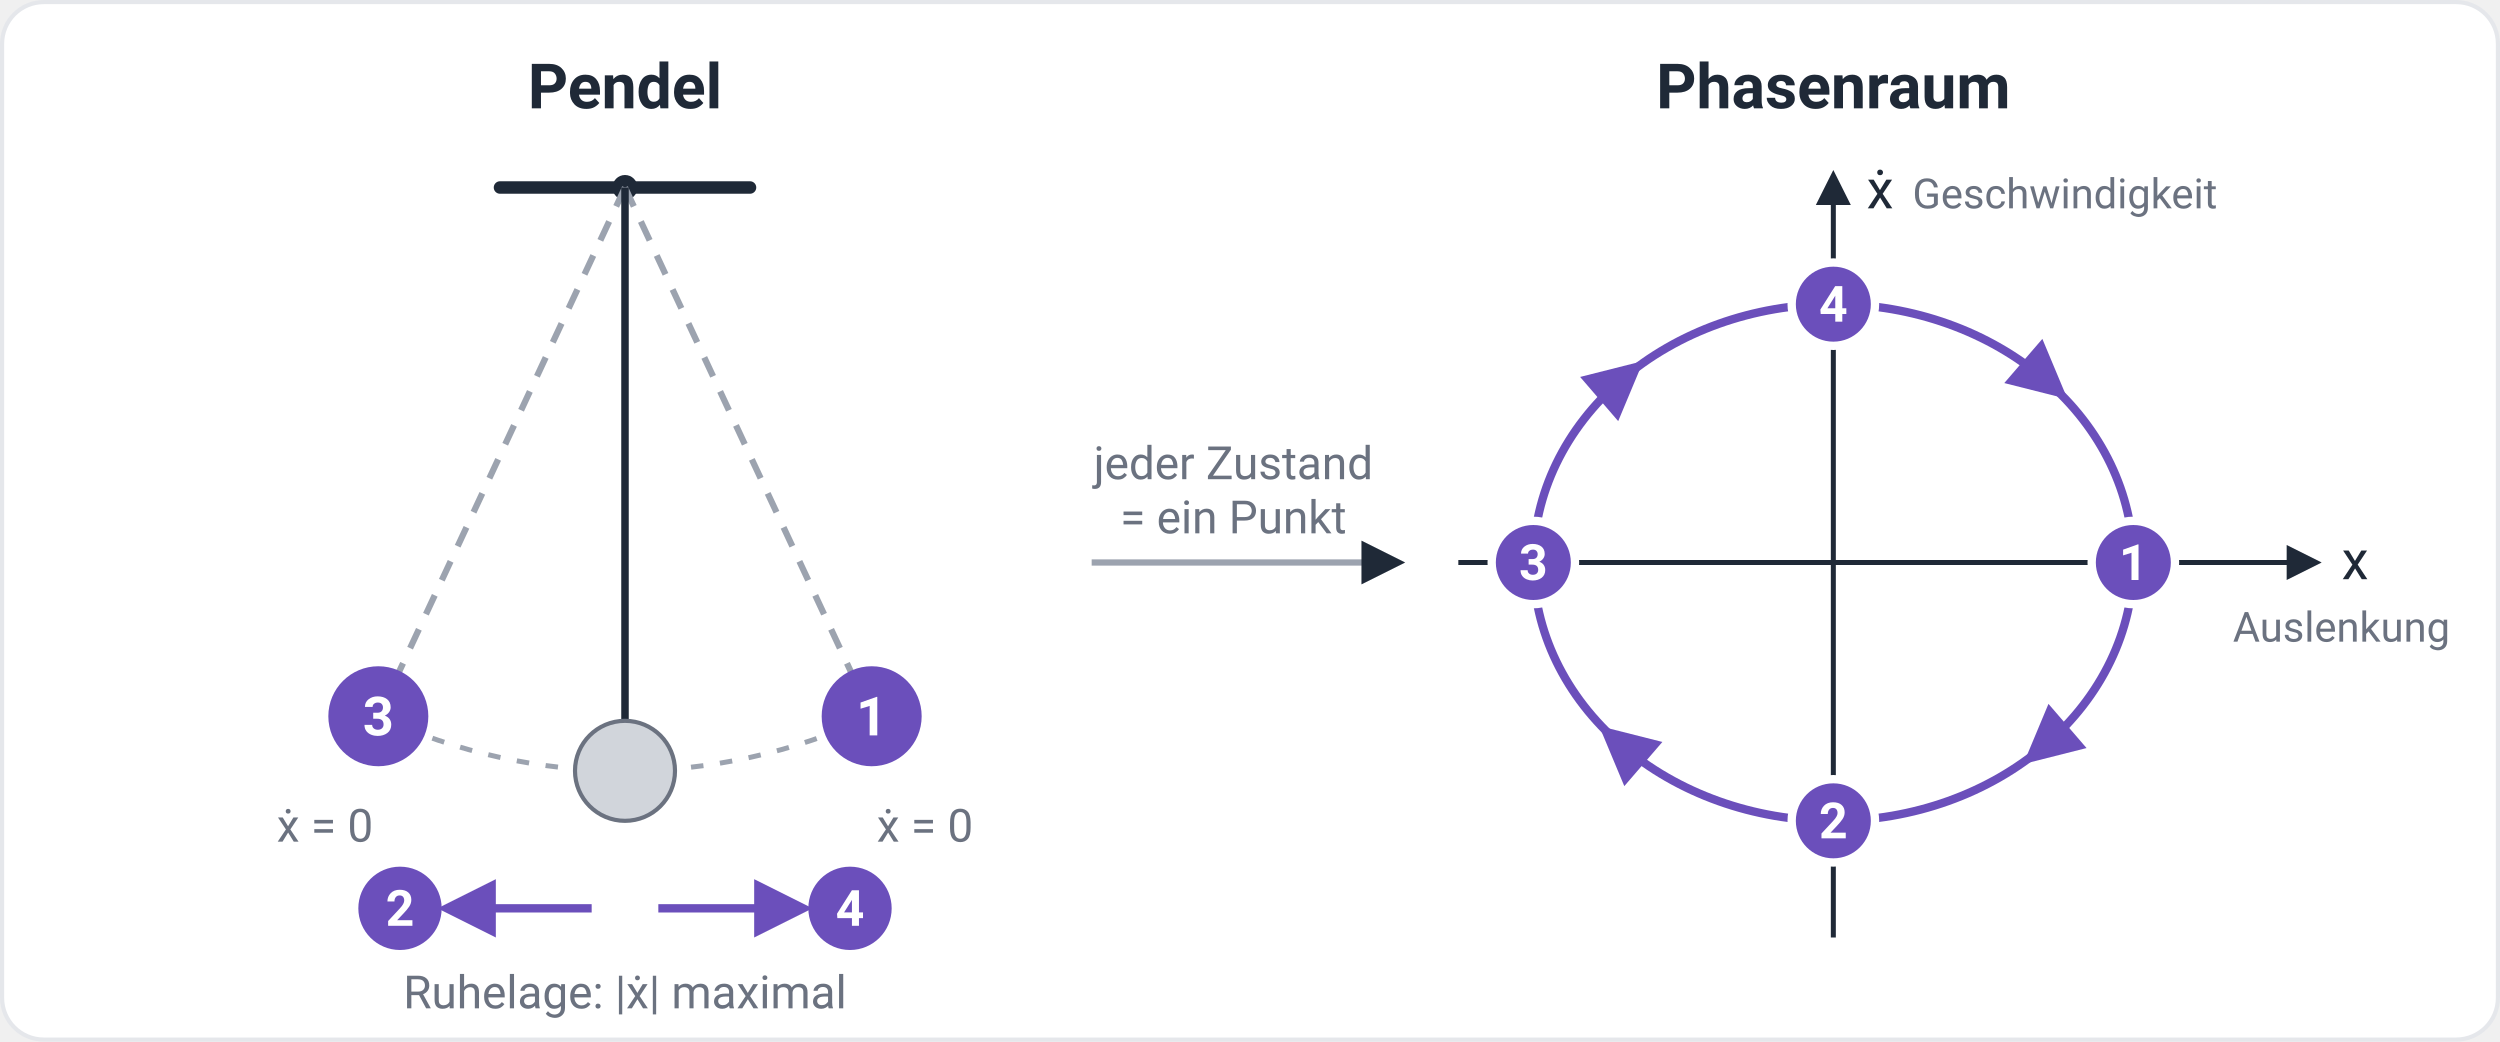
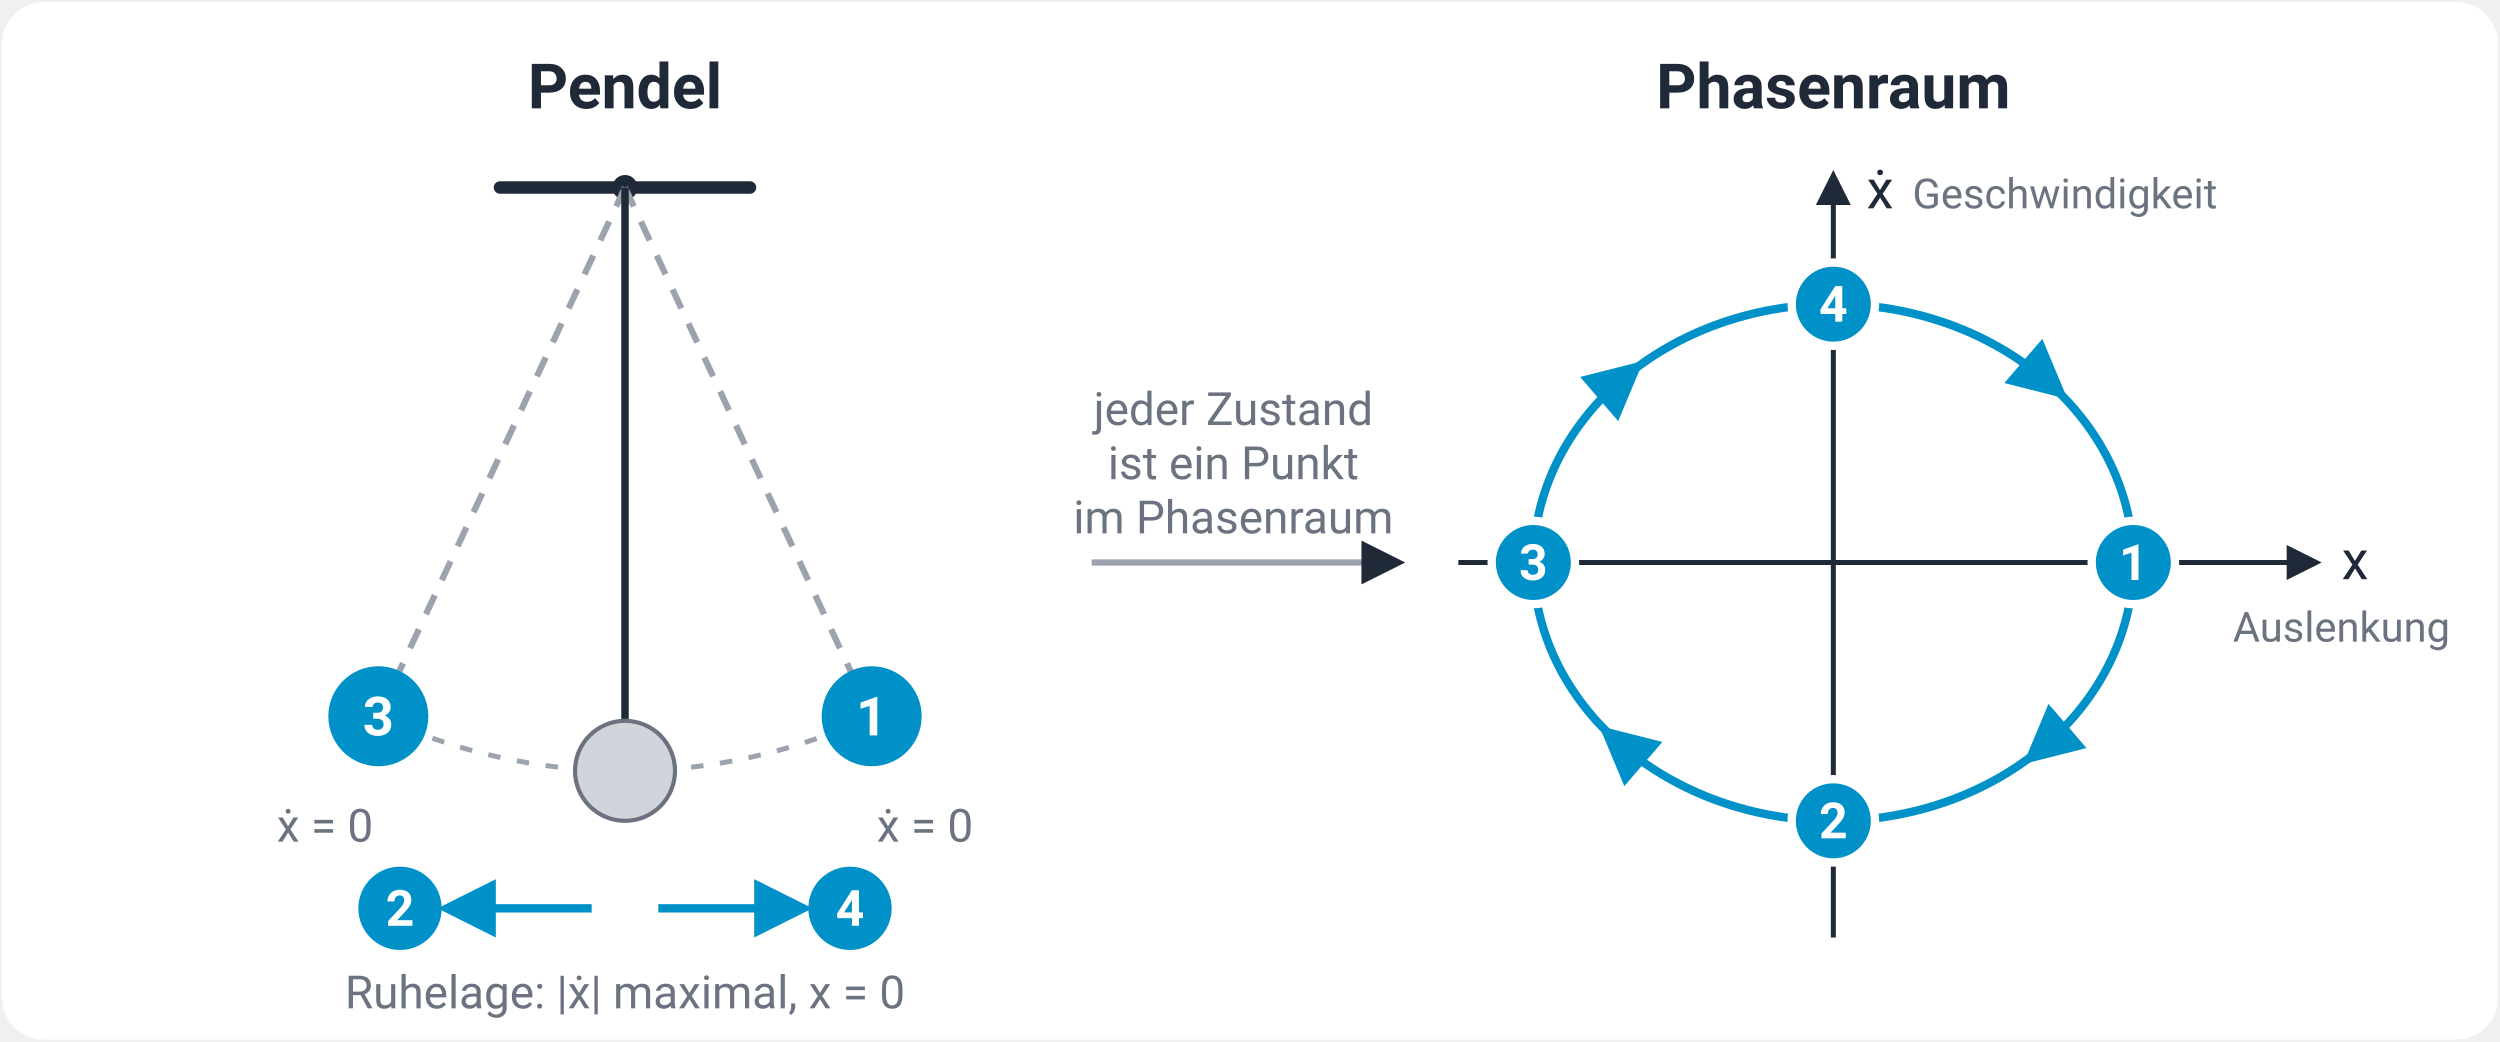
<svg xmlns="http://www.w3.org/2000/svg" version="1.1" width="600" height="250" viewBox="0 0 600 250">
  <defs>
    <marker id="arrow" viewBox="0 0 10 10" refX="5" refY="5" orient="auto" markerWidth="7" markerHeight="7">
      <path d="M0,0 L10,5 L0,10 z" fill="#1f2937" />
    </marker>
    <marker id="arrow-accent" viewBox="0 0 10 10" refX="5" refY="5" orient="auto" markerWidth="7" markerHeight="7">
-       <path d="M0,0 L10,5 L0,10 z" fill="#6b4fbb" />
+       <path d="M0,0 L10,5 L0,10 z" fill="rgb(0, 145, 200)" />
    </marker>
  </defs>
-   <rect x="0.5" y="0.5" width="599" height="249" rx="10" fill="#ffffff" stroke="#e5e7eb" />
+   <rect x="0.5" y="0.5" width="599" height="249" rx="10" fill="#ffffff" />
  <g font-family="system-ui, -apple-system, 'Segoe UI', Roboto, Arial, sans-serif" fill="#1f2937">
    <g font-size="15" font-weight="600" text-anchor="middle">
      <text x="150" y="26">Pendel</text>
      <text x="440" y="26">Phasenraum</text>
    </g>
    <path d="M120,45 H180" stroke="#1f2937" stroke-width="3" stroke-linecap="round" />
    <circle cx="150" cy="45" r="3" fill="#1f2937" />
    <path d="M90.8,171.9 A140,140 0 0,0 209.2,171.9" fill="none" stroke="#9ca3af" stroke-width="1.2" stroke-dasharray="3,4" />
    <g stroke="#9ca3af" stroke-width="1.5" stroke-dasharray="5,4">
      <path d="M150,45 L209.2,171.9" />
      <path d="M150,45 L90.8,171.9" />
    </g>
    <path d="M150,45 V173" stroke="#1f2937" stroke-width="1.8" />
-     <circle cx="209.2" cy="171.9" r="12" fill="#6b4fbb" />
-     <circle cx="90.8" cy="171.9" r="12" fill="#6b4fbb" />
+     <circle cx="209.2" cy="171.9" r="12" fill="rgb(0, 145, 200)" />
+     <circle cx="90.8" cy="171.9" r="12" fill="rgb(0, 145, 200)" />
    <circle cx="150" cy="185" r="12" fill="#d1d5db" stroke="#6b7280" />
    <g font-size="13" font-weight="700" fill="#ffffff" text-anchor="middle">
      <text x="209.2" y="176.5">1</text>
      <text x="90.8" y="176.5">3</text>
    </g>
    <g font-size="11" fill="#6b7280" text-anchor="middle">
      <text x="222" y="202">ẋ = 0</text>
      <text x="78" y="202">ẋ = 0</text>
    </g>
-     <path d="M142,218 H112" stroke="#6b4fbb" stroke-width="2" marker-end="url(#arrow-accent)" />
-     <path d="M158,218 H188" stroke="#6b4fbb" stroke-width="2" marker-end="url(#arrow-accent)" />
-     <circle cx="96" cy="218" r="10" fill="#6b4fbb" />
-     <circle cx="204" cy="218" r="10" fill="#6b4fbb" />
+     <path d="M142,218 H112" stroke="rgb(0, 145, 200)" stroke-width="2" marker-end="url(#arrow-accent)" />
+     <path d="M158,218 H188" stroke="rgb(0, 145, 200)" stroke-width="2" marker-end="url(#arrow-accent)" />
+     <circle cx="96" cy="218" r="10" fill="rgb(0, 145, 200)" />
+     <circle cx="204" cy="218" r="10" fill="rgb(0, 145, 200)" />
    <g font-size="12" font-weight="700" fill="#ffffff" text-anchor="middle">
      <text x="96" y="222.2">2</text>
      <text x="204" y="222.2">4</text>
    </g>
-     <text x="150" y="242" font-size="11" fill="#6b7280" text-anchor="middle">Ruhelage: |ẋ| maximal</text>
+     <text x="150" y="242" font-size="11" fill="#6b7280" text-anchor="middle">Ruhelage: |ẋ| maximal, x = 0</text>
    <path d="M262,135 H332" stroke="#9ca3af" stroke-width="1.5" marker-end="url(#arrow)" />
    <g font-size="11" fill="#6b7280" text-anchor="middle">
-       <text x="296" y="115">jeder Zustand</text>
-       <text x="296" y="128">= ein Punkt</text>
+       <text x="296" y="102">jeder Zustand</text>
+       <text x="296" y="115">ist ein Punkt</text>
+       <text x="296" y="128">im Phasenraum</text>
    </g>
    <g stroke="#1f2937" stroke-width="1.2" fill="none">
      <path d="M350,135 H553" marker-end="url(#arrow)" />
      <path d="M440,225 V45" marker-end="url(#arrow)" />
    </g>
    <text x="562" y="139" font-size="13">x</text>
    <text x="588" y="154" font-size="10" fill="#6b7280" text-anchor="end">Auslenkung</text>
    <text x="448" y="50" font-size="13">ẋ</text>
    <text x="459" y="50" font-size="10" fill="#6b7280">Geschwindigkeit</text>
-     <g fill="none" stroke="#6b4fbb" stroke-width="2" marker-mid="url(#arrow-accent)">
+     <g fill="none" stroke="rgb(0, 145, 200)" stroke-width="2" marker-mid="url(#arrow-accent)">
      <path d="M512,135 A72,62 0 0,1 490.9,178.8 A72,62 0 0,1 440,197" />
      <path d="M440,197 A72,62 0 0,1 389.1,178.8 A72,62 0 0,1 368,135" />
      <path d="M368,135 A72,62 0 0,1 389.1,91.2 A72,62 0 0,1 440,73" />
      <path d="M440,73  A72,62 0 0,1 490.9,91.2 A72,62 0 0,1 512,135" />
    </g>
-     <g fill="#6b4fbb" stroke="#ffffff" stroke-width="2">
+     <g fill="rgb(0, 145, 200)" stroke="#ffffff" stroke-width="2">
      <circle cx="512" cy="135" r="10" />
      <circle cx="440" cy="197" r="10" />
      <circle cx="368" cy="135" r="10" />
      <circle cx="440" cy="73" r="10" />
    </g>
    <g font-size="12" font-weight="700" fill="#ffffff" text-anchor="middle">
      <text x="512" y="139.2">1</text>
      <text x="440" y="201.2">2</text>
      <text x="368" y="139.2">3</text>
      <text x="440" y="77.2">4</text>
    </g>
  </g>
</svg>
